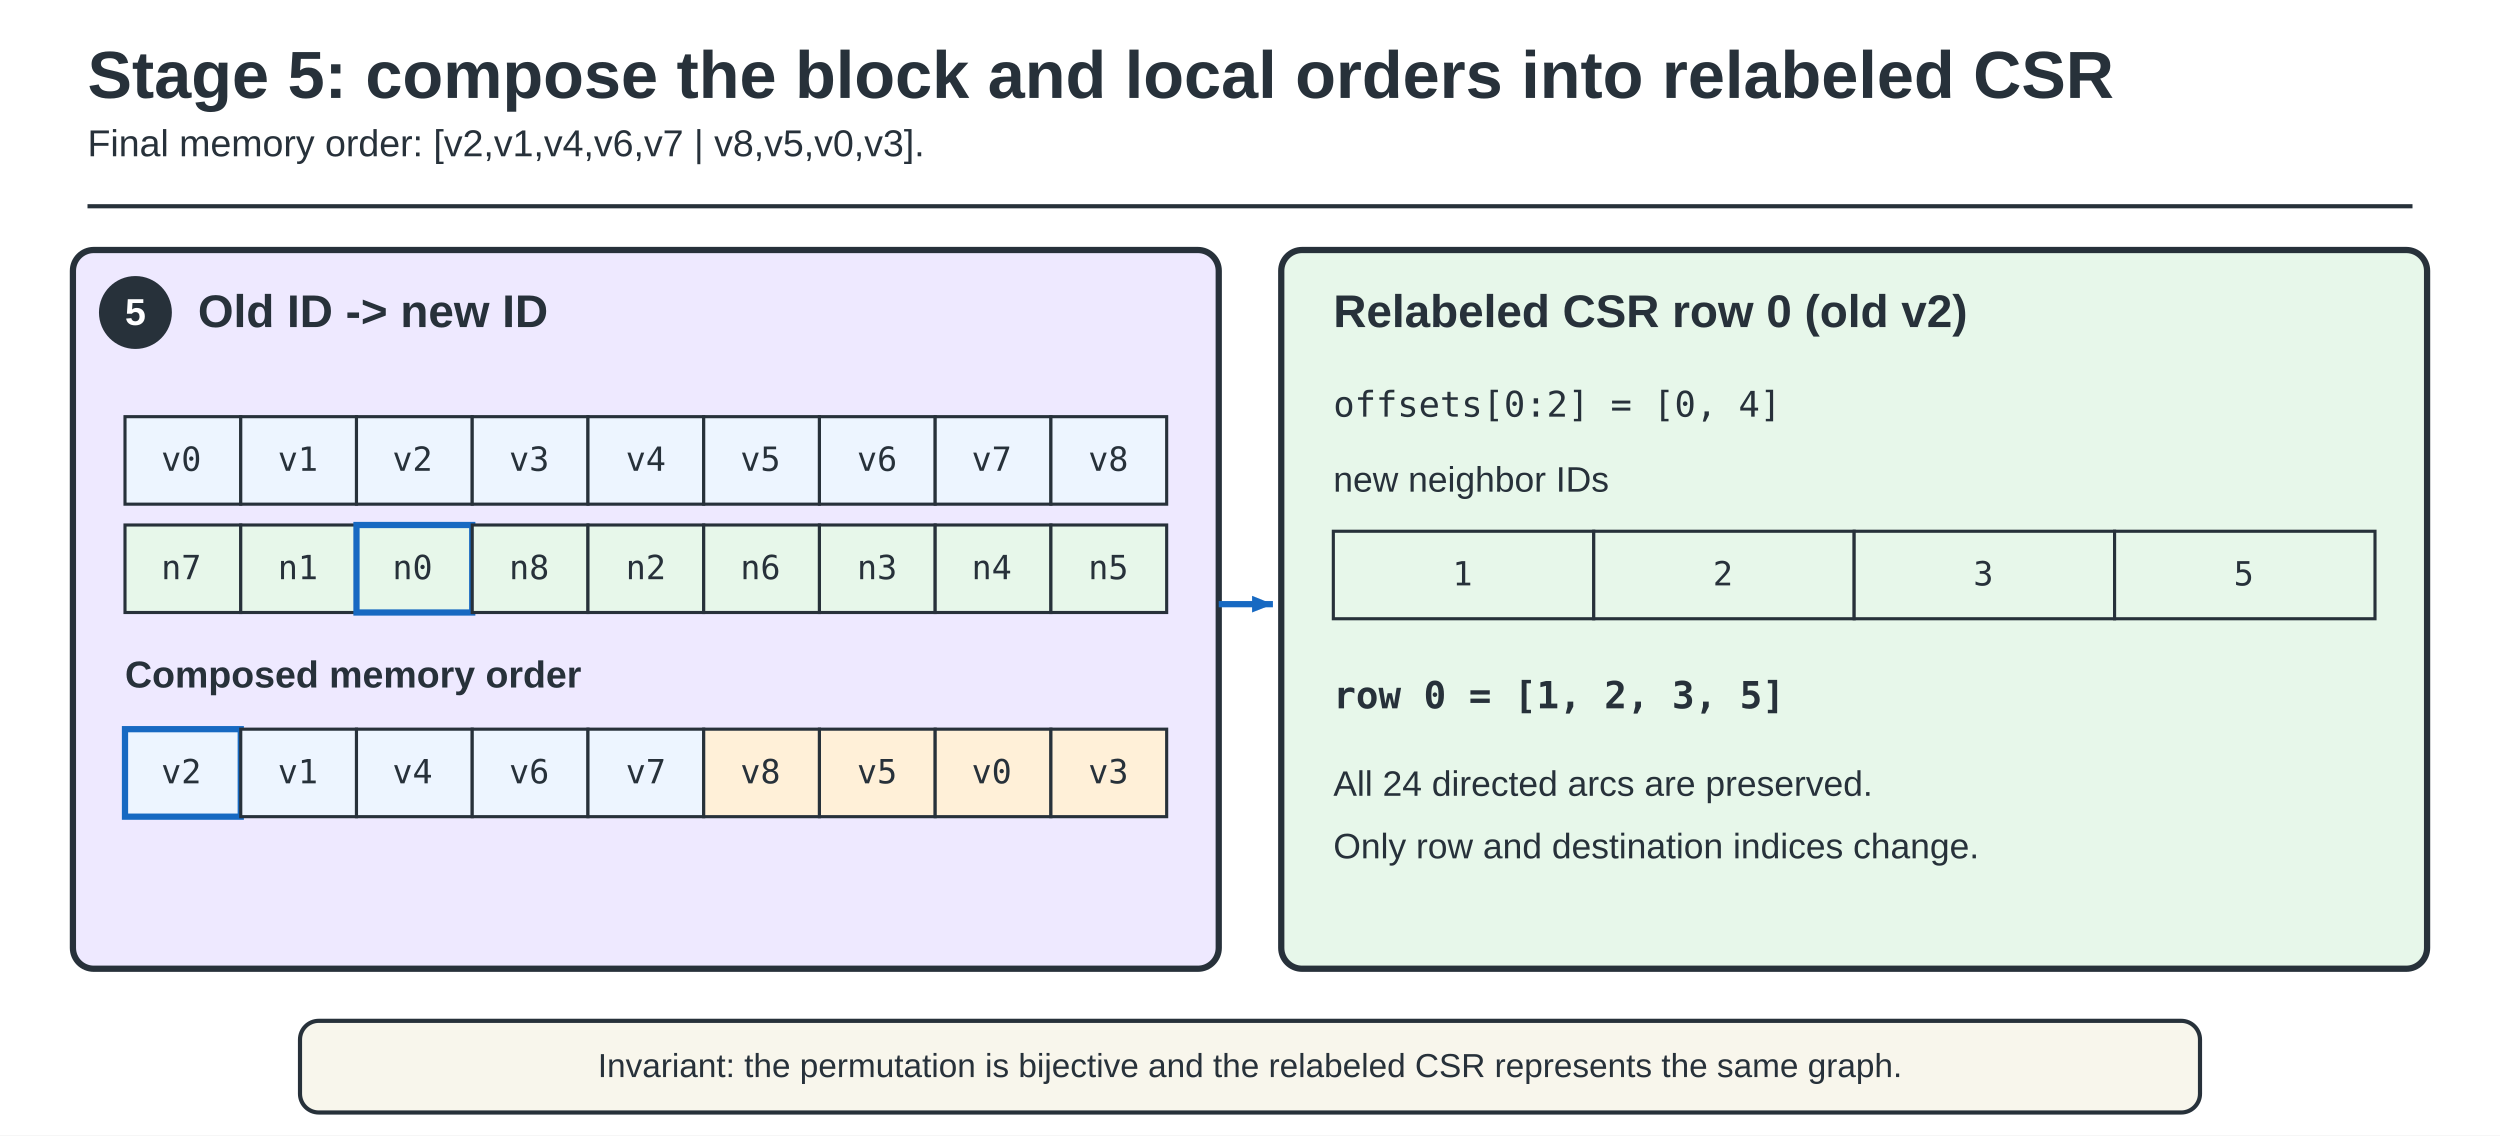
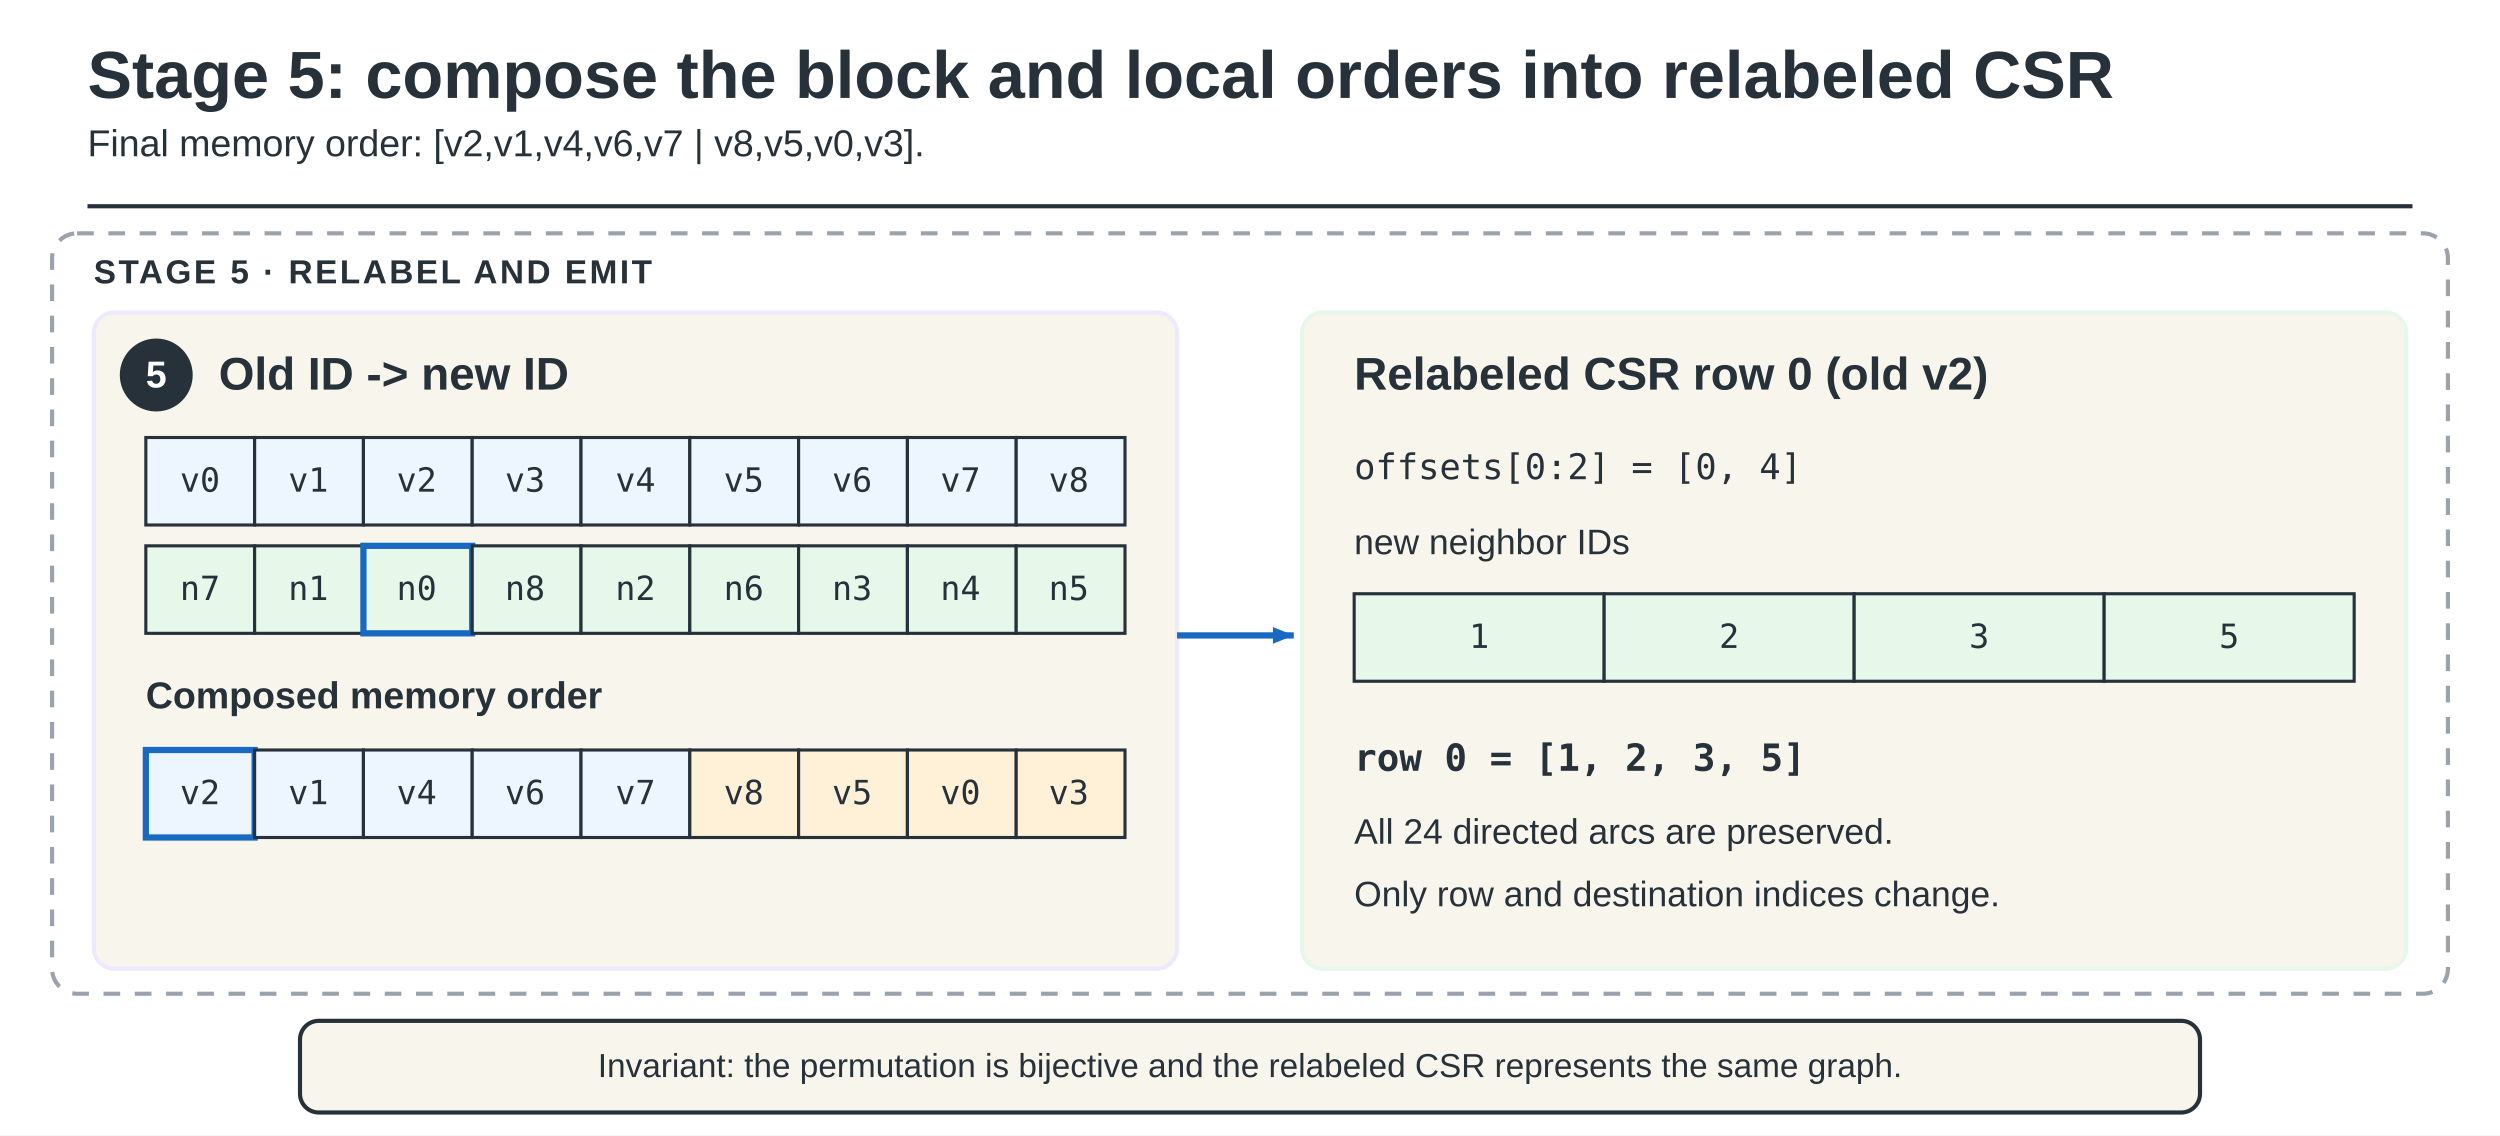
<svg xmlns="http://www.w3.org/2000/svg" width="1200" height="545" viewBox="0 0 1200 545" role="img" aria-labelledby="title desc" fill="#27313A">
  <defs>
    <marker id="arrow" viewBox="0 0 10 8" markerWidth="10" markerHeight="8" refX="10" refY="4" orient="auto" markerUnits="userSpaceOnUse">
      <path d="M0 0 L10 4 L0 8 Z" fill="#1769C2" />
    </marker>
    <style>
      :root{color-scheme:light dark}
      @media(prefers-color-scheme:dark){
        [fill="#27313A"]{fill:#ECE7DD}[stroke="#27313A"]{stroke:#ECE7DD}
        [fill="#FFFFFF"]{fill:#1E2327}[fill="#F8F6EC"]{fill:#252A2E}
        [fill="#EDF5FF"]{fill:#273846}[fill="#E7F7EA"]{fill:#24382A}
        [fill="#FFF0D8"]{fill:#3B3122}[fill="#F7DEDC"]{fill:#3D292A}
        [fill="#EEE9FF"]{fill:#302C3C}[stroke="#9AA3AD"]{stroke:#747D86}
        [stroke="#1769C2"]{stroke:#63A8FF}[fill="#1769C2"]{fill:#63A8FF}
        .arrow{stroke:#63A8FF!important}.edge{stroke:#ECE7DD!important}
      }
      .sans{font-family:Arial,Helvetica,sans-serif}
      .mono{font-family:"SFMono-Regular",Consolas,monospace}
      .title{font-size:32px;font-weight:700}.subtitle{font-size:18px}
      .domain{font-size:16px;font-weight:700;letter-spacing:1.2px}.heading{font-size:22px;font-weight:700}
      .label{font-size:18px;font-weight:700}.body{font-size:17px}.small{font-size:16px}
      .arrow{fill:none;stroke:#1769C2;stroke-width:3;marker-end:url(#arrow)}
      .edge{stroke:#27313A;stroke-width:2.2}
    </style>
  </defs>
  <rect width="1200" height="545" fill="#FFFFFF" />
  <text x="42" y="47" class="sans title">Stage 5: compose the block and local orders into relabeled CSR</text>
  <text x="42" y="75" class="sans subtitle">Final memory order: [v2,v1,v4,v6,v7 | v8,v5,v0,v3].</text>
  <line x1="42" y1="99" x2="1158" y2="99" stroke="#27313A" stroke-width="2" />
-   <rect x="35" y="120" width="550" height="345" rx="10" fill="#EEE9FF" stroke="#27313A" stroke-width="3" />
-   <circle cx="65" cy="150" r="17" fill="#27313A" stroke="#27313A" stroke-width="1" />
-   <text x="65" y="156" class="sans label" text-anchor="middle" fill="#FFFFFF">5</text>
-   <text x="95" y="157" class="sans heading">Old ID -&gt; new ID</text>
-   <rect x="60.00" y="200" width="55.56" height="42" fill="#EDF5FF" stroke="#27313A" stroke-width="1.5" />
-   <text x="87" y="226" class="mono small" text-anchor="middle">v0</text>
-   <rect x="115.56" y="200" width="55.56" height="42" fill="#EDF5FF" stroke="#27313A" stroke-width="1.5" />
-   <text x="143" y="226" class="mono small" text-anchor="middle">v1</text>
-   <rect x="171.11" y="200" width="55.56" height="42" fill="#EDF5FF" stroke="#27313A" stroke-width="1.5" />
-   <text x="198" y="226" class="mono small" text-anchor="middle">v2</text>
-   <rect x="226.67" y="200" width="55.56" height="42" fill="#EDF5FF" stroke="#27313A" stroke-width="1.5" />
-   <text x="254" y="226" class="mono small" text-anchor="middle">v3</text>
-   <rect x="282.22" y="200" width="55.56" height="42" fill="#EDF5FF" stroke="#27313A" stroke-width="1.5" />
-   <text x="310" y="226" class="mono small" text-anchor="middle">v4</text>
-   <rect x="337.78" y="200" width="55.56" height="42" fill="#EDF5FF" stroke="#27313A" stroke-width="1.5" />
-   <text x="365" y="226" class="mono small" text-anchor="middle">v5</text>
-   <rect x="393.33" y="200" width="55.56" height="42" fill="#EDF5FF" stroke="#27313A" stroke-width="1.5" />
-   <text x="421" y="226" class="mono small" text-anchor="middle">v6</text>
-   <rect x="448.89" y="200" width="55.56" height="42" fill="#EDF5FF" stroke="#27313A" stroke-width="1.5" />
-   <text x="476" y="226" class="mono small" text-anchor="middle">v7</text>
-   <rect x="504.44" y="200" width="55.56" height="42" fill="#EDF5FF" stroke="#27313A" stroke-width="1.5" />
-   <text x="532" y="226" class="mono small" text-anchor="middle">v8</text>
-   <rect x="60.00" y="252" width="55.56" height="42" fill="#E7F7EA" stroke="#27313A" stroke-width="1.5" />
-   <text x="87" y="278" class="mono small" text-anchor="middle">n7</text>
-   <rect x="115.56" y="252" width="55.56" height="42" fill="#E7F7EA" stroke="#27313A" stroke-width="1.5" />
-   <text x="143" y="278" class="mono small" text-anchor="middle">n1</text>
-   <rect x="171.11" y="252" width="55.56" height="42" fill="#E7F7EA" stroke="#1769C2" stroke-width="3" />
-   <text x="198" y="278" class="mono small" text-anchor="middle">n0</text>
-   <rect x="226.67" y="252" width="55.56" height="42" fill="#E7F7EA" stroke="#27313A" stroke-width="1.5" />
-   <text x="254" y="278" class="mono small" text-anchor="middle">n8</text>
-   <rect x="282.22" y="252" width="55.56" height="42" fill="#E7F7EA" stroke="#27313A" stroke-width="1.5" />
-   <text x="310" y="278" class="mono small" text-anchor="middle">n2</text>
-   <rect x="337.78" y="252" width="55.56" height="42" fill="#E7F7EA" stroke="#27313A" stroke-width="1.5" />
-   <text x="365" y="278" class="mono small" text-anchor="middle">n6</text>
-   <rect x="393.33" y="252" width="55.56" height="42" fill="#E7F7EA" stroke="#27313A" stroke-width="1.5" />
-   <text x="421" y="278" class="mono small" text-anchor="middle">n3</text>
-   <rect x="448.89" y="252" width="55.56" height="42" fill="#E7F7EA" stroke="#27313A" stroke-width="1.5" />
-   <text x="476" y="278" class="mono small" text-anchor="middle">n4</text>
-   <rect x="504.44" y="252" width="55.56" height="42" fill="#E7F7EA" stroke="#27313A" stroke-width="1.5" />
-   <text x="532" y="278" class="mono small" text-anchor="middle">n5</text>
-   <text x="60" y="330" class="sans label">Composed memory order</text>
-   <rect x="60.00" y="350" width="55.56" height="42" fill="#EDF5FF" stroke="#1769C2" stroke-width="3" />
-   <text x="87" y="376" class="mono small" text-anchor="middle">v2</text>
-   <rect x="115.56" y="350" width="55.56" height="42" fill="#EDF5FF" stroke="#27313A" stroke-width="1.5" />
-   <text x="143" y="376" class="mono small" text-anchor="middle">v1</text>
-   <rect x="171.11" y="350" width="55.56" height="42" fill="#EDF5FF" stroke="#27313A" stroke-width="1.5" />
-   <text x="198" y="376" class="mono small" text-anchor="middle">v4</text>
-   <rect x="226.67" y="350" width="55.56" height="42" fill="#EDF5FF" stroke="#27313A" stroke-width="1.5" />
-   <text x="254" y="376" class="mono small" text-anchor="middle">v6</text>
-   <rect x="282.22" y="350" width="55.56" height="42" fill="#EDF5FF" stroke="#27313A" stroke-width="1.5" />
-   <text x="310" y="376" class="mono small" text-anchor="middle">v7</text>
-   <rect x="337.78" y="350" width="55.56" height="42" fill="#FFF0D8" stroke="#27313A" stroke-width="1.5" />
-   <text x="365" y="376" class="mono small" text-anchor="middle">v8</text>
-   <rect x="393.33" y="350" width="55.56" height="42" fill="#FFF0D8" stroke="#27313A" stroke-width="1.5" />
-   <text x="421" y="376" class="mono small" text-anchor="middle">v5</text>
-   <rect x="448.89" y="350" width="55.56" height="42" fill="#FFF0D8" stroke="#27313A" stroke-width="1.5" />
-   <text x="476" y="376" class="mono small" text-anchor="middle">v0</text>
-   <rect x="504.44" y="350" width="55.56" height="42" fill="#FFF0D8" stroke="#27313A" stroke-width="1.5" />
-   <text x="532" y="376" class="mono small" text-anchor="middle">v3</text>
-   <rect x="615" y="120" width="550" height="345" rx="10" fill="#E7F7EA" stroke="#27313A" stroke-width="3" />
-   <text x="640" y="157" class="sans heading">Relabeled CSR row 0 (old v2)</text>
-   <text x="640" y="200" class="mono body">offsets[0:2] = [0, 4]</text>
-   <text x="640" y="236" class="sans body">new neighbor IDs</text>
-   <rect x="640.00" y="255" width="125.00" height="42" fill="#E7F7EA" stroke="#27313A" stroke-width="1.5" />
-   <text x="702" y="281" class="mono small" text-anchor="middle">1</text>
-   <rect x="765.00" y="255" width="125.00" height="42" fill="#E7F7EA" stroke="#27313A" stroke-width="1.5" />
-   <text x="827" y="281" class="mono small" text-anchor="middle">2</text>
-   <rect x="890.00" y="255" width="125.00" height="42" fill="#E7F7EA" stroke="#27313A" stroke-width="1.5" />
-   <text x="952" y="281" class="mono small" text-anchor="middle">3</text>
-   <rect x="1015.00" y="255" width="125.00" height="42" fill="#E7F7EA" stroke="#27313A" stroke-width="1.5" />
-   <text x="1077" y="281" class="mono small" text-anchor="middle">5</text>
-   <text x="640" y="340" class="mono label">row 0 = [1, 2, 3, 5]</text>
-   <text x="640" y="382" class="sans body">All 24 directed arcs are preserved.</text>
-   <text x="640" y="412" class="sans body">Only row and destination indices change.</text>
-   <path d="M585 290 H611" class="arrow" />
+   <rect x="25" y="112" width="1150" height="365" rx="12" fill="none" stroke="#9AA3AD" stroke-width="2" stroke-dasharray="8 7" />
+   <text x="45" y="136" class="sans domain">STAGE 5 · RELABEL AND EMIT</text>
+   <rect x="45" y="150" width="520" height="315" rx="10" fill="#F8F6EC" stroke="#EEE9FF" stroke-width="2" />
+   <circle cx="75" cy="180" r="17" fill="#27313A" stroke="#27313A" stroke-width="1" />
+   <text x="75" y="186" class="sans label" text-anchor="middle" fill="#FFFFFF">5</text>
+   <text x="105" y="187" class="sans heading">Old ID -&gt; new ID</text>
+   <rect x="70.00" y="210" width="52.22" height="42" fill="#EDF5FF" stroke="#27313A" stroke-width="1.5" />
+   <text x="96" y="236" class="mono small" text-anchor="middle">v0</text>
+   <rect x="122.22" y="210" width="52.22" height="42" fill="#EDF5FF" stroke="#27313A" stroke-width="1.5" />
+   <text x="148" y="236" class="mono small" text-anchor="middle">v1</text>
+   <rect x="174.44" y="210" width="52.22" height="42" fill="#EDF5FF" stroke="#27313A" stroke-width="1.5" />
+   <text x="200" y="236" class="mono small" text-anchor="middle">v2</text>
+   <rect x="226.67" y="210" width="52.22" height="42" fill="#EDF5FF" stroke="#27313A" stroke-width="1.5" />
+   <text x="252" y="236" class="mono small" text-anchor="middle">v3</text>
+   <rect x="278.89" y="210" width="52.22" height="42" fill="#EDF5FF" stroke="#27313A" stroke-width="1.5" />
+   <text x="305" y="236" class="mono small" text-anchor="middle">v4</text>
+   <rect x="331.11" y="210" width="52.22" height="42" fill="#EDF5FF" stroke="#27313A" stroke-width="1.5" />
+   <text x="357" y="236" class="mono small" text-anchor="middle">v5</text>
+   <rect x="383.33" y="210" width="52.22" height="42" fill="#EDF5FF" stroke="#27313A" stroke-width="1.5" />
+   <text x="409" y="236" class="mono small" text-anchor="middle">v6</text>
+   <rect x="435.56" y="210" width="52.22" height="42" fill="#EDF5FF" stroke="#27313A" stroke-width="1.5" />
+   <text x="461" y="236" class="mono small" text-anchor="middle">v7</text>
+   <rect x="487.78" y="210" width="52.22" height="42" fill="#EDF5FF" stroke="#27313A" stroke-width="1.5" />
+   <text x="513" y="236" class="mono small" text-anchor="middle">v8</text>
+   <rect x="70.00" y="262" width="52.22" height="42" fill="#E7F7EA" stroke="#27313A" stroke-width="1.5" />
+   <text x="96" y="288" class="mono small" text-anchor="middle">n7</text>
+   <rect x="122.22" y="262" width="52.22" height="42" fill="#E7F7EA" stroke="#27313A" stroke-width="1.5" />
+   <text x="148" y="288" class="mono small" text-anchor="middle">n1</text>
+   <rect x="174.44" y="262" width="52.22" height="42" fill="#E7F7EA" stroke="#1769C2" stroke-width="3" />
+   <text x="200" y="288" class="mono small" text-anchor="middle">n0</text>
+   <rect x="226.67" y="262" width="52.22" height="42" fill="#E7F7EA" stroke="#27313A" stroke-width="1.5" />
+   <text x="252" y="288" class="mono small" text-anchor="middle">n8</text>
+   <rect x="278.89" y="262" width="52.22" height="42" fill="#E7F7EA" stroke="#27313A" stroke-width="1.5" />
+   <text x="305" y="288" class="mono small" text-anchor="middle">n2</text>
+   <rect x="331.11" y="262" width="52.22" height="42" fill="#E7F7EA" stroke="#27313A" stroke-width="1.5" />
+   <text x="357" y="288" class="mono small" text-anchor="middle">n6</text>
+   <rect x="383.33" y="262" width="52.22" height="42" fill="#E7F7EA" stroke="#27313A" stroke-width="1.5" />
+   <text x="409" y="288" class="mono small" text-anchor="middle">n3</text>
+   <rect x="435.56" y="262" width="52.22" height="42" fill="#E7F7EA" stroke="#27313A" stroke-width="1.5" />
+   <text x="461" y="288" class="mono small" text-anchor="middle">n4</text>
+   <rect x="487.78" y="262" width="52.22" height="42" fill="#E7F7EA" stroke="#27313A" stroke-width="1.5" />
+   <text x="513" y="288" class="mono small" text-anchor="middle">n5</text>
+   <text x="70" y="340" class="sans label">Composed memory order</text>
+   <rect x="70.00" y="360" width="52.22" height="42" fill="#EDF5FF" stroke="#1769C2" stroke-width="3" />
+   <text x="96" y="386" class="mono small" text-anchor="middle">v2</text>
+   <rect x="122.22" y="360" width="52.22" height="42" fill="#EDF5FF" stroke="#27313A" stroke-width="1.5" />
+   <text x="148" y="386" class="mono small" text-anchor="middle">v1</text>
+   <rect x="174.44" y="360" width="52.22" height="42" fill="#EDF5FF" stroke="#27313A" stroke-width="1.5" />
+   <text x="200" y="386" class="mono small" text-anchor="middle">v4</text>
+   <rect x="226.67" y="360" width="52.22" height="42" fill="#EDF5FF" stroke="#27313A" stroke-width="1.5" />
+   <text x="252" y="386" class="mono small" text-anchor="middle">v6</text>
+   <rect x="278.89" y="360" width="52.22" height="42" fill="#EDF5FF" stroke="#27313A" stroke-width="1.5" />
+   <text x="305" y="386" class="mono small" text-anchor="middle">v7</text>
+   <rect x="331.11" y="360" width="52.22" height="42" fill="#FFF0D8" stroke="#27313A" stroke-width="1.5" />
+   <text x="357" y="386" class="mono small" text-anchor="middle">v8</text>
+   <rect x="383.33" y="360" width="52.22" height="42" fill="#FFF0D8" stroke="#27313A" stroke-width="1.5" />
+   <text x="409" y="386" class="mono small" text-anchor="middle">v5</text>
+   <rect x="435.56" y="360" width="52.22" height="42" fill="#FFF0D8" stroke="#27313A" stroke-width="1.5" />
+   <text x="461" y="386" class="mono small" text-anchor="middle">v0</text>
+   <rect x="487.78" y="360" width="52.22" height="42" fill="#FFF0D8" stroke="#27313A" stroke-width="1.5" />
+   <text x="513" y="386" class="mono small" text-anchor="middle">v3</text>
+   <rect x="625" y="150" width="530" height="315" rx="10" fill="#F8F6EC" stroke="#E7F7EA" stroke-width="2" />
+   <text x="650" y="187" class="sans heading">Relabeled CSR row 0 (old v2)</text>
+   <text x="650" y="230" class="mono body">offsets[0:2] = [0, 4]</text>
+   <text x="650" y="266" class="sans body">new neighbor IDs</text>
+   <rect x="650.00" y="285" width="120.00" height="42" fill="#E7F7EA" stroke="#27313A" stroke-width="1.5" />
+   <text x="710" y="311" class="mono small" text-anchor="middle">1</text>
+   <rect x="770.00" y="285" width="120.00" height="42" fill="#E7F7EA" stroke="#27313A" stroke-width="1.5" />
+   <text x="830" y="311" class="mono small" text-anchor="middle">2</text>
+   <rect x="890.00" y="285" width="120.00" height="42" fill="#E7F7EA" stroke="#27313A" stroke-width="1.5" />
+   <text x="950" y="311" class="mono small" text-anchor="middle">3</text>
+   <rect x="1010.00" y="285" width="120.00" height="42" fill="#E7F7EA" stroke="#27313A" stroke-width="1.5" />
+   <text x="1070" y="311" class="mono small" text-anchor="middle">5</text>
+   <text x="650" y="370" class="mono label">row 0 = [1, 2, 3, 5]</text>
+   <text x="650" y="405" class="sans body">All 24 directed arcs are preserved.</text>
+   <text x="650" y="435" class="sans body">Only row and destination indices change.</text>
+   <path d="M565 305 H621" class="arrow" />
  <rect x="144" y="490" width="912" height="44" rx="9" fill="#F8F6EC" stroke="#27313A" stroke-width="2" />
  <text x="600" y="517" class="sans small" text-anchor="middle">Invariant: the permutation is bijective and the relabeled CSR represents the same graph.</text>
</svg>
